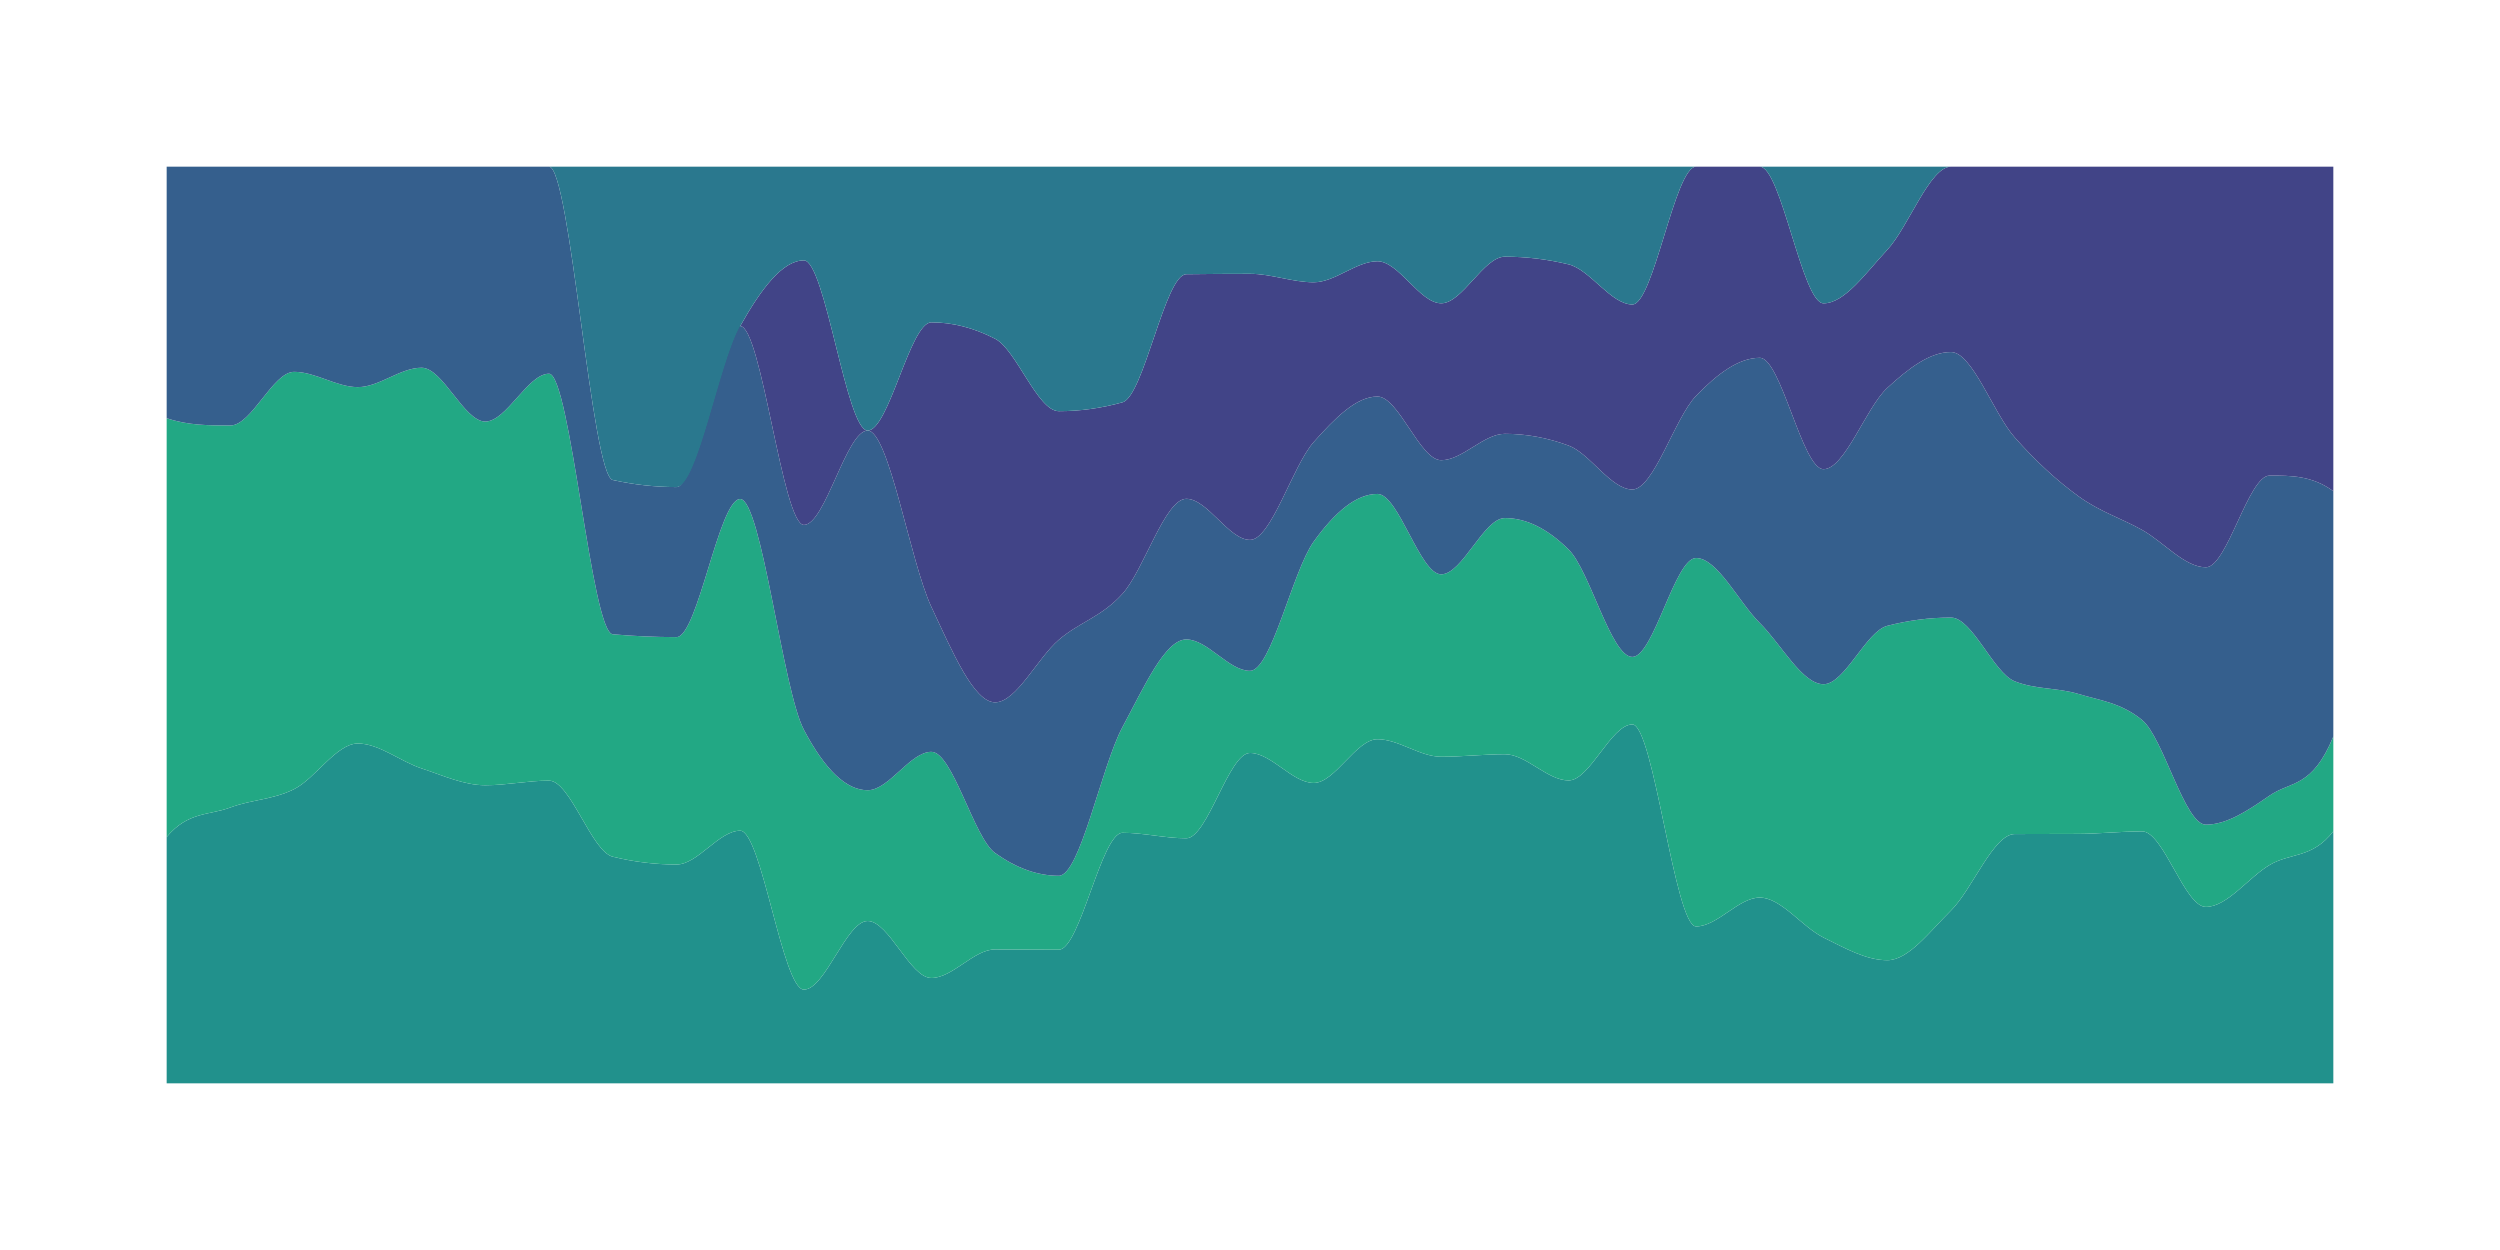
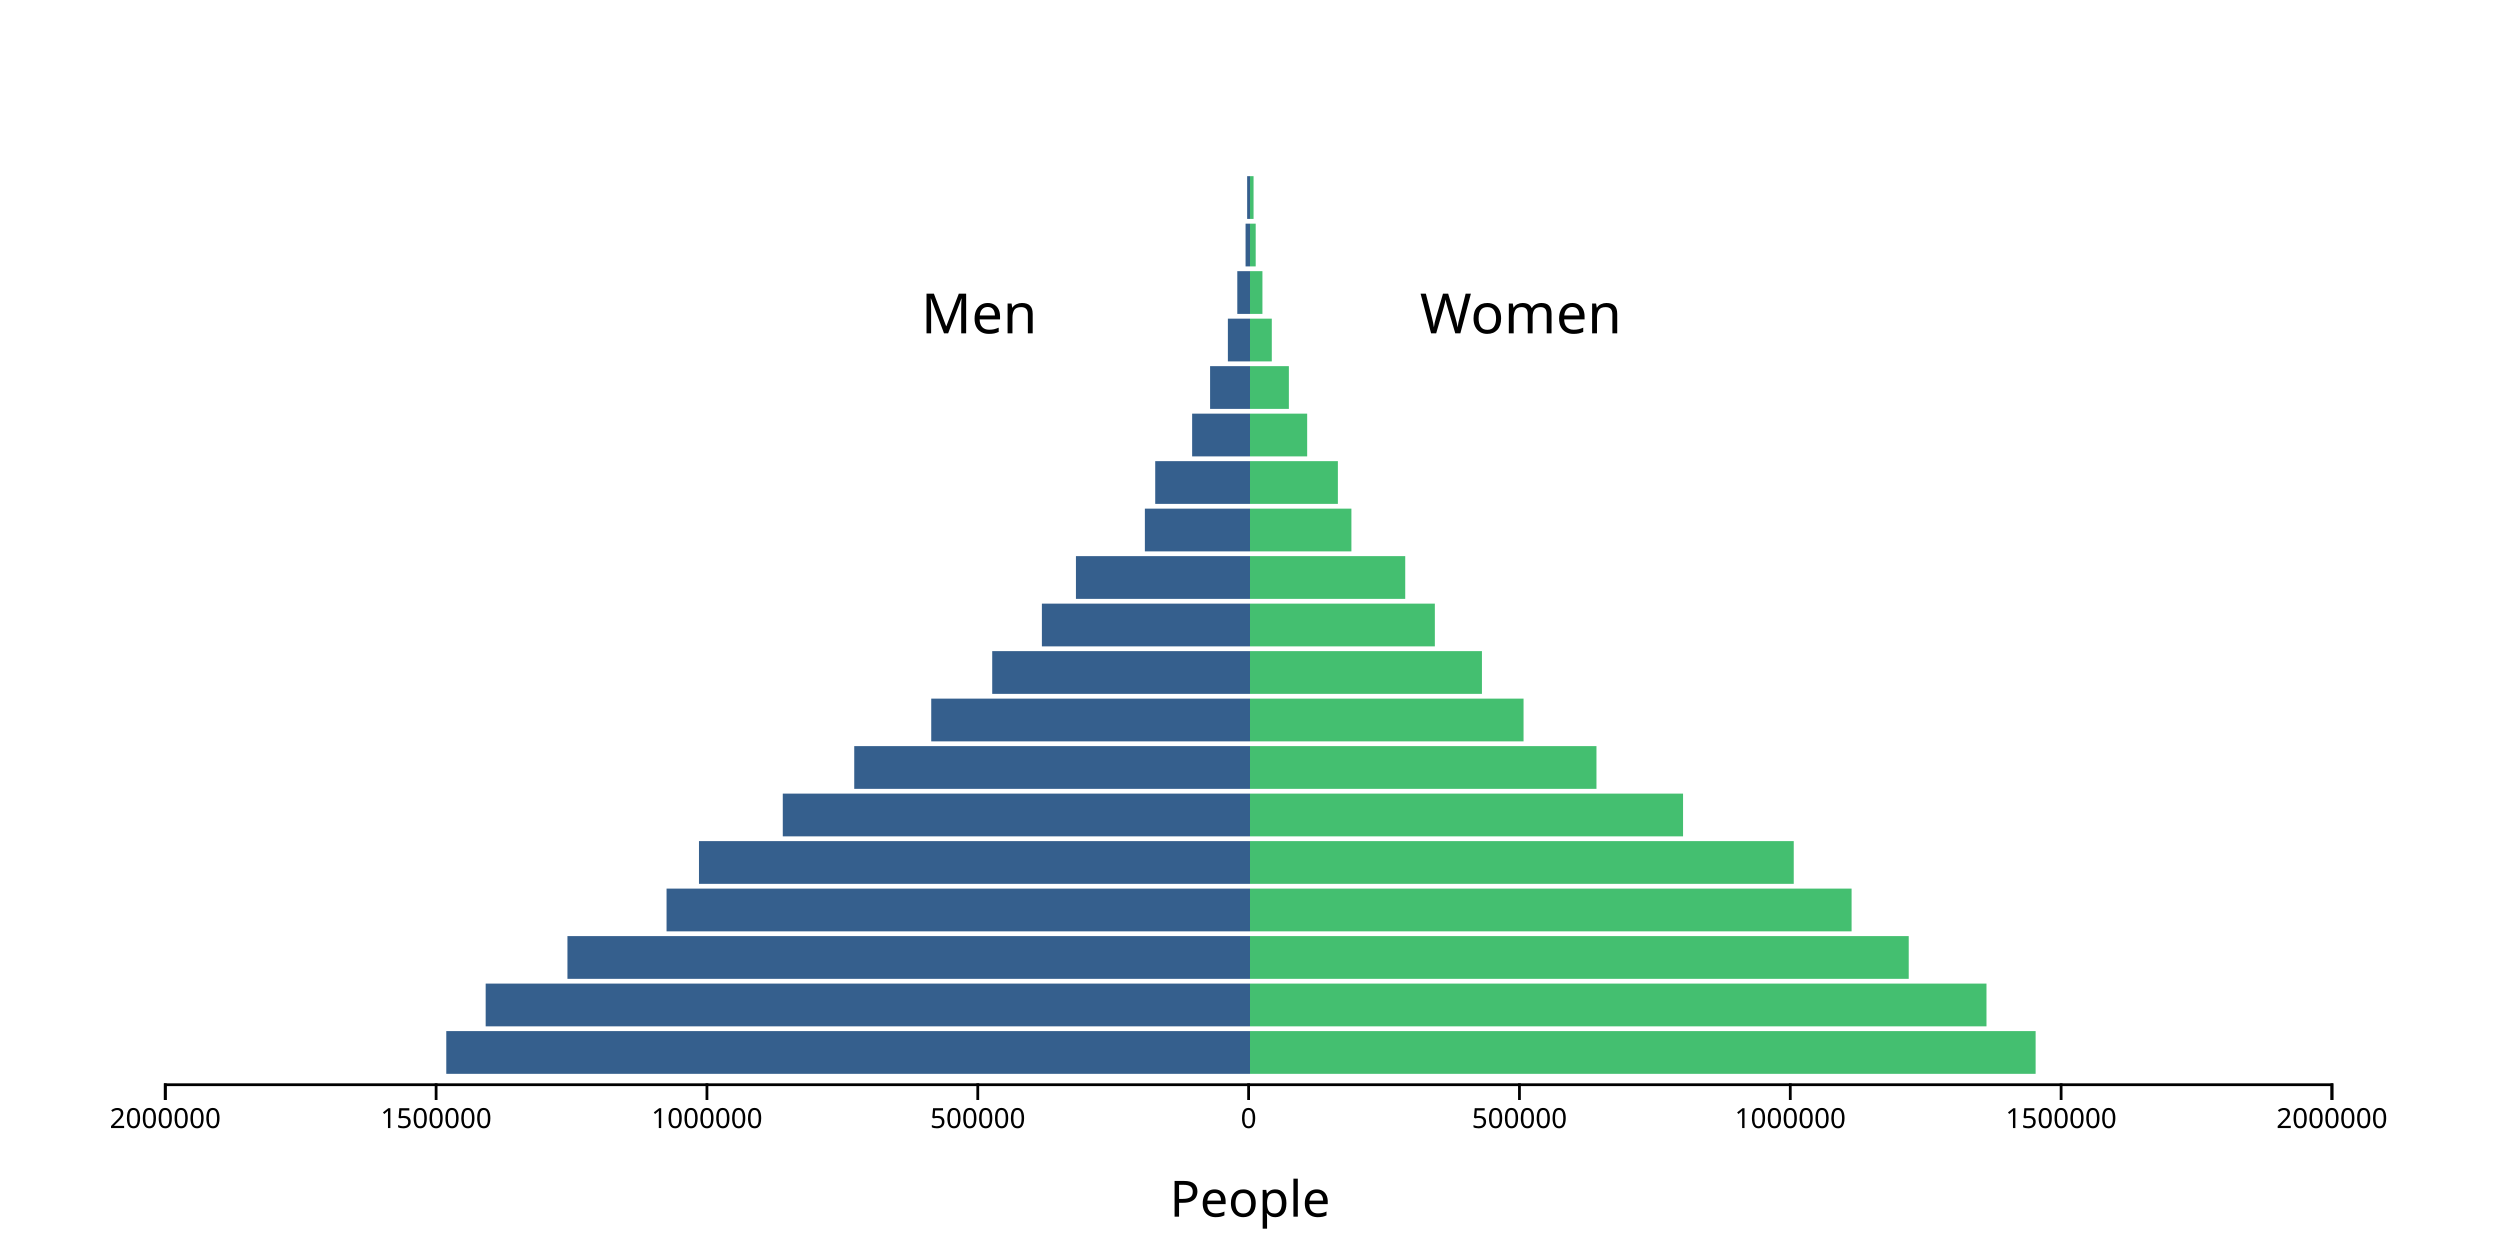
<svg xmlns="http://www.w3.org/2000/svg" width="900px" height="450px">
  <g transform="translate(60, 60)" class="series">
-     <path fill="rgb(33, 145, 140)" d="M0,330C7.647,330,15.294,330,22.941,330C30.588,330,38.235,330,45.882,330C53.529,330,61.176,330,68.824,330C76.471,330,84.118,330,91.765,330C99.412,330,107.059,330,114.706,330C122.353,330,130,330,137.647,330C145.294,330,152.941,330,160.588,330C168.235,330,175.882,330,183.529,330C191.176,330,198.824,330,206.471,330C214.118,330,221.765,330,229.412,330C237.059,330,244.706,330,252.353,330C260,330,267.647,330,275.294,330C282.941,330,290.588,330,298.235,330C305.882,330,313.529,330,321.176,330C328.824,330,336.471,330,344.118,330C351.765,330,359.412,330,367.059,330C374.706,330,382.353,330,390,330C397.647,330,405.294,330,412.941,330C420.588,330,428.235,330,435.882,330C443.529,330,451.176,330,458.824,330C466.471,330,474.118,330,481.765,330C489.412,330,497.059,330,504.706,330C512.353,330,520,330,527.647,330C535.294,330,542.941,330,550.588,330C558.235,330,565.882,330,573.529,330C581.176,330,588.824,330,596.471,330C604.118,330,611.765,330,619.412,330C627.059,330,634.706,330,642.353,330C650,330,657.647,330,665.294,330C672.941,330,680.588,330,688.235,330C695.882,330,703.529,330,711.176,330C718.824,330,726.471,330,734.118,330C741.765,330,749.412,330,757.059,330C764.706,330,772.353,330,780,330L780,239.27C772.353,249.126,764.706,246.859,757.059,251.394C749.412,255.93,741.765,266.483,734.118,266.483C726.471,266.483,718.824,239.301,711.176,239.301C703.529,239.301,695.882,240.156,688.235,240.199C680.588,240.242,672.941,240.22,665.294,240.263C657.647,240.306,650,260.221,642.353,267.79C634.706,275.36,627.059,285.681,619.412,285.681C611.765,285.681,604.118,281.274,596.471,277.515C588.824,273.756,581.176,263.128,573.529,263.128C565.882,263.128,558.235,273.519,550.588,273.519C542.941,273.519,535.294,200.797,527.647,200.797C520,200.797,512.353,220.959,504.706,220.959C497.059,220.959,489.412,211.532,481.765,211.532C474.118,211.532,466.471,212.432,458.824,212.432C451.176,212.432,443.529,206.124,435.882,206.124C428.235,206.124,420.588,221.86,412.941,221.86C405.294,221.86,397.647,211.071,390,211.071C382.353,211.071,374.706,241.786,367.059,241.786C359.412,241.786,351.765,239.805,344.118,239.805C336.471,239.805,328.824,281.892,321.176,281.892C313.529,281.892,305.882,281.79,298.235,281.79C290.588,281.79,282.941,292.072,275.294,292.072C267.647,292.072,260,271.567,252.353,271.567C244.706,271.567,237.059,296.256,229.412,296.256C221.765,296.256,214.118,239.049,206.471,239.049C198.824,239.049,191.176,251.228,183.529,251.228C175.882,251.228,168.235,250.29,160.588,248.415C152.941,246.54,145.294,221.028,137.647,221.028C130,221.028,122.353,222.696,114.706,222.696C107.059,222.696,99.412,219.133,91.765,216.627C84.118,214.122,76.471,207.662,68.824,207.662C61.176,207.662,53.529,220.251,45.882,224.09C38.235,227.928,30.588,227.819,22.941,230.693C15.294,233.567,7.647,232.13,0,241.335Z" />
-     <path fill="rgb(34, 168, 132)" d="M0,241.335C7.647,232.13,15.294,233.567,22.941,230.693C30.588,227.819,38.235,227.928,45.882,224.09C53.529,220.251,61.176,207.662,68.824,207.662C76.471,207.662,84.118,214.122,91.765,216.627C99.412,219.133,107.059,222.696,114.706,222.696C122.353,222.696,130,221.028,137.647,221.028C145.294,221.028,152.941,246.54,160.588,248.415C168.235,250.29,175.882,251.228,183.529,251.228C191.176,251.228,198.824,239.049,206.471,239.049C214.118,239.049,221.765,296.256,229.412,296.256C237.059,296.256,244.706,271.567,252.353,271.567C260,271.567,267.647,292.072,275.294,292.072C282.941,292.072,290.588,281.79,298.235,281.79C305.882,281.79,313.529,281.892,321.176,281.892C328.824,281.892,336.471,239.805,344.118,239.805C351.765,239.805,359.412,241.786,367.059,241.786C374.706,241.786,382.353,211.071,390,211.071C397.647,211.071,405.294,221.86,412.941,221.86C420.588,221.86,428.235,206.124,435.882,206.124C443.529,206.124,451.176,212.432,458.824,212.432C466.471,212.432,474.118,211.532,481.765,211.532C489.412,211.532,497.059,220.959,504.706,220.959C512.353,220.959,520,200.797,527.647,200.797C535.294,200.797,542.941,273.519,550.588,273.519C558.235,273.519,565.882,263.128,573.529,263.128C581.176,263.128,588.824,273.756,596.471,277.515C604.118,281.274,611.765,285.681,619.412,285.681C627.059,285.681,634.706,275.36,642.353,267.79C650,260.221,657.647,240.306,665.294,240.263C672.941,240.22,680.588,240.242,688.235,240.199C695.882,240.156,703.529,239.301,711.176,239.301C718.824,239.301,726.471,266.483,734.118,266.483C741.765,266.483,749.412,255.93,757.059,251.394C764.706,246.859,772.353,249.126,780,239.27L780,205.146C772.353,223.756,764.706,221.112,757.059,226.4C749.412,231.688,741.765,236.874,734.118,236.874C726.471,236.874,718.824,205.476,711.176,199.215C703.529,192.954,695.882,192.148,688.235,189.823C680.588,187.498,672.941,188.303,665.294,185.263C657.647,182.223,650,162.322,642.353,162.322C634.706,162.322,627.059,163.315,619.412,165.299C611.765,167.284,604.118,186.322,596.471,186.322C588.824,186.322,581.176,171.846,573.529,164.273C565.882,156.7,558.235,140.885,550.588,140.885C542.941,140.885,535.294,176.488,527.647,176.488C520,176.488,512.353,145.363,504.706,137.82C497.059,130.276,489.412,126.504,481.765,126.504C474.118,126.504,466.471,146.757,458.824,146.757C451.176,146.757,443.529,117.821,435.882,117.821C428.235,117.821,420.588,124.348,412.941,134.961C405.294,145.574,397.647,181.5,390,181.5C382.353,181.5,374.706,170.195,367.059,170.195C359.412,170.195,351.765,187.506,344.118,201.687C336.471,215.867,328.824,255.279,321.176,255.279C313.529,255.279,305.882,252.545,298.235,247.078C290.588,241.611,282.941,210.659,275.294,210.659C267.647,210.659,260,224.484,252.353,224.484C244.706,224.484,237.059,217.238,229.412,202.747C221.765,188.256,214.118,119.646,206.471,119.646C198.824,119.646,191.176,169.361,183.529,169.361C175.882,169.361,168.235,169.019,160.588,168.337C152.941,167.654,145.294,74.533,137.647,74.533C130,74.533,122.353,91.753,114.706,91.753C107.059,91.753,99.412,72.382,91.765,72.382C84.118,72.382,76.471,79.363,68.824,79.363C61.176,79.363,53.529,73.862,45.882,73.862C38.235,73.862,30.588,93.17,22.941,93.17C15.294,93.17,7.647,93.17,0,90.548Z" />
-     <path fill="rgb(53, 95, 141)" d="M0,90.548C7.647,93.17,15.294,93.17,22.941,93.17C30.588,93.17,38.235,73.862,45.882,73.862C53.529,73.862,61.176,79.363,68.824,79.363C76.471,79.363,84.118,72.382,91.765,72.382C99.412,72.382,107.059,91.753,114.706,91.753C122.353,91.753,130,74.533,137.647,74.533C145.294,74.533,152.941,167.654,160.588,168.337C168.235,169.019,175.882,169.361,183.529,169.361C191.176,169.361,198.824,119.646,206.471,119.646C214.118,119.646,221.765,188.256,229.412,202.747C237.059,217.238,244.706,224.484,252.353,224.484C260,224.484,267.647,210.659,275.294,210.659C282.941,210.659,290.588,241.611,298.235,247.078C305.882,252.545,313.529,255.279,321.176,255.279C328.824,255.279,336.471,215.867,344.118,201.687C351.765,187.506,359.412,170.195,367.059,170.195C374.706,170.195,382.353,181.5,390,181.5C397.647,181.5,405.294,145.574,412.941,134.961C420.588,124.348,428.235,117.821,435.882,117.821C443.529,117.821,451.176,146.757,458.824,146.757C466.471,146.757,474.118,126.504,481.765,126.504C489.412,126.504,497.059,130.276,504.706,137.82C512.353,145.363,520,176.488,527.647,176.488C535.294,176.488,542.941,140.885,550.588,140.885C558.235,140.885,565.882,156.7,573.529,164.273C581.176,171.846,588.824,186.322,596.471,186.322C604.118,186.322,611.765,167.284,619.412,165.299C627.059,163.315,634.706,162.322,642.353,162.322C650,162.322,657.647,182.223,665.294,185.263C672.941,188.303,680.588,187.498,688.235,189.823C695.882,192.148,703.529,192.954,711.176,199.215C718.824,205.476,726.471,236.874,734.118,236.874C741.765,236.874,749.412,231.688,757.059,226.4C764.706,221.112,772.353,223.756,780,205.146L780,116.825C772.353,111.207,764.706,111.207,757.059,111.207C749.412,111.207,741.765,144.226,734.118,144.226C726.471,144.226,718.824,135.05,711.176,130.785C703.529,126.521,695.882,124.194,688.235,118.639C680.588,113.085,672.941,106.106,665.294,97.456C657.647,88.807,650,66.742,642.353,66.742C634.706,66.742,627.059,72.628,619.412,79.655C611.765,86.683,604.118,108.907,596.471,108.907C588.824,108.907,581.176,68.811,573.529,68.811C565.882,68.811,558.235,74.599,550.588,82.5C542.941,90.401,535.294,116.216,527.647,116.216C520,116.216,512.353,103.229,504.706,100.407C497.059,97.585,489.412,96.174,481.765,96.174C474.118,96.174,466.471,105.676,458.824,105.676C451.176,105.676,443.529,82.752,435.882,82.752C428.235,82.752,420.588,90.528,412.941,99.129C405.294,107.73,397.647,134.357,390,134.357C382.353,134.357,374.706,119.571,367.059,119.571C359.412,119.571,351.765,145.267,344.118,153.726C336.471,162.184,328.824,163.803,321.176,170.323C313.529,176.842,305.882,192.841,298.235,192.841C290.588,192.841,282.941,174.783,275.294,158.477C267.647,142.171,260,95.006,252.353,95.006C244.706,95.006,237.059,128.969,229.412,128.969C221.765,128.969,214.118,57.391,206.471,57.391C198.824,57.391,191.176,115.345,183.529,115.345C175.882,115.345,168.235,114.496,160.588,112.798C152.941,111.101,145.294,0,137.647,0C130,0,122.353,0,114.706,0C107.059,0,99.412,0,91.765,0C84.118,0,76.471,0,68.824,0C61.176,0,53.529,5.684341886080802e-14,45.882,5.684341886080802e-14C38.235,5.684341886080802e-14,30.588,0,22.941,0C15.294,0,7.647,0,0,0Z" />
-     <path fill="rgb(65, 68, 135)" d="M0,0C7.647,0,15.294,0,22.941,0C30.588,0,38.235,5.684341886080802e-14,45.882,5.684341886080802e-14C53.529,5.684341886080802e-14,61.176,0,68.824,0C76.471,0,84.118,0,91.765,0C99.412,0,107.059,0,114.706,0C122.353,0,130,0,137.647,0C145.294,0,152.941,111.101,160.588,112.798C168.235,114.496,175.882,115.345,183.529,115.345C191.176,115.345,198.824,57.391,206.471,57.391C214.118,57.391,221.765,128.969,229.412,128.969C237.059,128.969,244.706,95.006,252.353,95.006C260,95.006,267.647,142.171,275.294,158.477C282.941,174.783,290.588,192.841,298.235,192.841C305.882,192.841,313.529,176.842,321.176,170.323C328.824,163.803,336.471,162.184,344.118,153.726C351.765,145.267,359.412,119.571,367.059,119.571C374.706,119.571,382.353,134.357,390,134.357C397.647,134.357,405.294,107.73,412.941,99.129C420.588,90.528,428.235,82.752,435.882,82.752C443.529,82.752,451.176,105.676,458.824,105.676C466.471,105.676,474.118,96.174,481.765,96.174C489.412,96.174,497.059,97.585,504.706,100.407C512.353,103.229,520,116.216,527.647,116.216C535.294,116.216,542.941,90.401,550.588,82.5C558.235,74.599,565.882,68.811,573.529,68.811C581.176,68.811,588.824,108.907,596.471,108.907C604.118,108.907,611.765,86.683,619.412,79.655C627.059,72.628,634.706,66.742,642.353,66.742C650,66.742,657.647,88.807,665.294,97.456C672.941,106.106,680.588,113.085,688.235,118.639C695.882,124.194,703.529,126.521,711.176,130.785C718.824,135.05,726.471,144.226,734.118,144.226C741.765,144.226,749.412,111.207,757.059,111.207C764.706,111.207,772.353,111.207,780,116.825L780,0C772.353,0,764.706,0,757.059,0C749.412,0,741.765,0,734.118,0C726.471,0,718.824,0,711.176,0C703.529,0,695.882,0,688.235,0C680.588,0,672.941,0,665.294,0C657.647,0,650,0,642.353,0C634.706,0,627.059,21.745,619.412,29.946C611.765,38.146,604.118,49.205,596.471,49.205C588.824,49.205,581.176,0,573.529,0C565.882,0,558.235,0,550.588,0C542.941,0,535.294,49.617,527.647,49.617C520,49.617,512.353,37.022,504.706,35.174C497.059,33.327,489.412,32.404,481.765,32.404C474.118,32.404,466.471,49.189,458.824,49.189C451.176,49.189,443.529,34.06,435.882,34.06C428.235,34.06,420.588,41.625,412.941,41.625C405.294,41.625,397.647,38.571,390,38.571C382.353,38.571,374.706,38.622,367.059,38.724C359.412,38.825,351.765,82.693,344.118,84.826C336.471,86.96,328.824,88.027,321.176,88.027C313.529,88.027,305.882,65.886,298.235,61.95C290.588,58.015,282.941,56.047,275.294,56.047C267.647,56.047,260,95.006,252.353,95.006C244.706,95.006,237.059,33.744,229.412,33.744C221.765,33.744,214.118,43.791,206.471,57.391C198.824,70.992,191.176,115.345,183.529,115.345C175.882,115.345,168.235,114.496,160.588,112.798C152.941,111.101,145.294,0,137.647,0C130,0,122.353,0,114.706,0C107.059,0,99.412,0,91.765,0C84.118,0,76.471,0,68.824,0C61.176,0,53.529,5.684341886080802e-14,45.882,5.684341886080802e-14C38.235,5.684341886080802e-14,30.588,0,22.941,0C15.294,0,7.647,0,0,0Z" />
-     <path fill="rgb(42, 120, 142)" d="M0,0C7.647,0,15.294,0,22.941,0C30.588,0,38.235,5.684341886080802e-14,45.882,5.684341886080802e-14C53.529,5.684341886080802e-14,61.176,0,68.824,0C76.471,0,84.118,0,91.765,0C99.412,0,107.059,0,114.706,0C122.353,0,130,0,137.647,0C145.294,0,152.941,111.101,160.588,112.798C168.235,114.496,175.882,115.345,183.529,115.345C191.176,115.345,198.824,70.992,206.471,57.391C214.118,43.791,221.765,33.744,229.412,33.744C237.059,33.744,244.706,95.006,252.353,95.006C260,95.006,267.647,56.047,275.294,56.047C282.941,56.047,290.588,58.015,298.235,61.95C305.882,65.886,313.529,88.027,321.176,88.027C328.824,88.027,336.471,86.96,344.118,84.826C351.765,82.693,359.412,38.825,367.059,38.724C374.706,38.622,382.353,38.571,390,38.571C397.647,38.571,405.294,41.625,412.941,41.625C420.588,41.625,428.235,34.06,435.882,34.06C443.529,34.06,451.176,49.189,458.824,49.189C466.471,49.189,474.118,32.404,481.765,32.404C489.412,32.404,497.059,33.327,504.706,35.174C512.353,37.022,520,49.617,527.647,49.617C535.294,49.617,542.941,0,550.588,0C558.235,0,565.882,0,573.529,0C581.176,0,588.824,49.205,596.471,49.205C604.118,49.205,611.765,38.146,619.412,29.946C627.059,21.745,634.706,0,642.353,0C650,0,657.647,0,665.294,0C672.941,0,680.588,0,688.235,0C695.882,0,703.529,0,711.176,0C718.824,0,726.471,0,734.118,0C741.765,0,749.412,0,757.059,0C764.706,0,772.353,0,780,0L780,0C772.353,0,764.706,0,757.059,0C749.412,0,741.765,0,734.118,0C726.471,0,718.824,0,711.176,0C703.529,0,695.882,0,688.235,0C680.588,0,672.941,0,665.294,0C657.647,0,650,0,642.353,0C634.706,0,627.059,0,619.412,0C611.765,0,604.118,0,596.471,0C588.824,0,581.176,0,573.529,0C565.882,0,558.235,0,550.588,0C542.941,0,535.294,0,527.647,0C520,0,512.353,5.684341886080802e-14,504.706,5.684341886080802e-14C497.059,5.684341886080802e-14,489.412,5.684341886080802e-14,481.765,5.684341886080802e-14C474.118,5.684341886080802e-14,466.471,0,458.824,0C451.176,0,443.529,0,435.882,0C428.235,0,420.588,0,412.941,0C405.294,0,397.647,5.684341886080802e-14,390,5.684341886080802e-14C382.353,5.684341886080802e-14,374.706,0,367.059,0C359.412,0,351.765,5.684341886080802e-14,344.118,5.684341886080802e-14C336.471,5.684341886080802e-14,328.824,0,321.176,0C313.529,0,305.882,0,298.235,0C290.588,0,282.941,0,275.294,0C267.647,0,260,0,252.353,0C244.706,0,237.059,0,229.412,0C221.765,0,214.118,0,206.471,0C198.824,0,191.176,0,183.529,0C175.882,0,168.235,0,160.588,0C152.941,0,145.294,0,137.647,0C130,0,122.353,0,114.706,0C107.059,0,99.412,0,91.765,0C84.118,0,76.471,0,68.824,0C61.176,0,53.529,5.684341886080802e-14,45.882,5.684341886080802e-14C38.235,5.684341886080802e-14,30.588,0,22.941,0C15.294,0,7.647,0,0,0Z" />
+     <g class="column">
+       <rect y="3.42" x="388.974" height="15.389" width="1.026" fill="rgba(53, 95, 141, 1)" />
+       <rect y="3.42" x="390" height="15.389" width="1.281" fill="rgba(68, 191, 112, 1)" />
+     </g>
+     <g class="column">
+       <rect y="20.518" x="388.404" height="15.389" width="1.596" fill="rgba(53, 95, 141, 1)" />
+       <rect y="20.518" x="390" height="15.389" width="2.05" fill="rgba(68, 191, 112, 1)" />
+     </g>
+     <g class="column">
+       <rect y="37.617" x="385.427" height="15.389" width="4.573" fill="rgba(53, 95, 141, 1)" />
+       <rect y="37.617" x="390" height="15.389" width="4.475" fill="rgba(68, 191, 112, 1)" />
+     </g>
+     <g class="column">
+       <rect y="54.715" x="382.037" height="15.389" width="7.963" fill="rgba(53, 95, 141, 1)" />
+       <rect y="54.715" x="390" height="15.389" width="7.845" fill="rgba(68, 191, 112, 1)" />
+     </g>
+     <g class="column">
+       <rect y="71.813" x="375.633" height="15.389" width="14.367" fill="rgba(53, 95, 141, 1)" />
+       <rect y="71.813" x="390" height="15.389" width="13.994" fill="rgba(68, 191, 112, 1)" />
+     </g>
+     <g class="column">
+       <rect y="88.912" x="369.169" height="15.389" width="20.831" fill="rgba(53, 95, 141, 1)" />
+       <rect y="88.912" x="390" height="15.389" width="20.579" fill="rgba(68, 191, 112, 1)" />
+     </g>
+     <g class="column">
+       <rect y="106.01" x="355.88" height="15.389" width="34.12" fill="rgba(53, 95, 141, 1)" />
+       <rect y="106.01" x="390" height="15.389" width="31.636" fill="rgba(68, 191, 112, 1)" />
+     </g>
+     <g class="column">
+       <rect y="123.109" x="352.154" height="15.389" width="37.846" fill="rgba(53, 95, 141, 1)" />
+       <rect y="123.109" x="390" height="15.389" width="36.506" fill="rgba(68, 191, 112, 1)" />
+     </g>
+     <g class="column">
+       <rect y="140.207" x="327.338" height="15.389" width="62.662" fill="rgba(53, 95, 141, 1)" />
+       <rect y="140.207" x="390" height="15.389" width="55.883" fill="rgba(68, 191, 112, 1)" />
+     </g>
+     <g class="column">
+       <rect y="157.306" x="315.079" height="15.389" width="74.921" fill="rgba(53, 95, 141, 1)" />
+       <rect y="157.306" x="390" height="15.389" width="66.545" fill="rgba(68, 191, 112, 1)" />
+     </g>
+     <g class="column">
+       <rect y="174.404" x="297.197" height="15.389" width="92.803" fill="rgba(53, 95, 141, 1)" />
+       <rect y="174.404" x="390" height="15.389" width="83.496" fill="rgba(68, 191, 112, 1)" />
+     </g>
+     <g class="column">
+       <rect y="191.503" x="275.245" height="15.389" width="114.755" fill="rgba(53, 95, 141, 1)" />
+       <rect y="191.503" x="390" height="15.389" width="98.477" fill="rgba(68, 191, 112, 1)" />
+     </g>
+     <g class="column">
+       <rect y="208.601" x="247.526" height="15.389" width="142.474" fill="rgba(53, 95, 141, 1)" />
+       <rect y="208.601" x="390" height="15.389" width="124.729" fill="rgba(68, 191, 112, 1)" />
+     </g>
+     <g class="column">
+       <rect y="225.699" x="221.803" height="15.389" width="168.197" fill="rgba(53, 95, 141, 1)" />
+       <rect y="225.699" x="390" height="15.389" width="155.899" fill="rgba(68, 191, 112, 1)" />
+     </g>
+     <g class="column">
+       <rect y="242.798" x="191.63" height="15.389" width="198.37" fill="rgba(53, 95, 141, 1)" />
+       <rect y="242.798" x="390" height="15.389" width="195.749" fill="rgba(68, 191, 112, 1)" />
+     </g>
+     <g class="column">
+       <rect y="259.896" x="179.959" height="15.389" width="210.041" fill="rgba(53, 95, 141, 1)" />
+       <rect y="259.896" x="390" height="15.389" width="216.571" fill="rgba(68, 191, 112, 1)" />
+     </g>
+     <g class="column">
+       <rect y="276.995" x="144.281" height="15.389" width="245.719" fill="rgba(53, 95, 141, 1)" />
+       <rect y="276.995" x="390" height="15.389" width="237.142" fill="rgba(68, 191, 112, 1)" />
+     </g>
+     <g class="column">
+       <rect y="294.093" x="114.842" height="15.389" width="275.158" fill="rgba(53, 95, 141, 1)" />
+       <rect y="294.093" x="390" height="15.389" width="265.135" fill="rgba(68, 191, 112, 1)" />
+     </g>
+     <g class="column">
+       <rect y="311.192" x="100.661" height="15.389" width="289.339" fill="rgba(53, 95, 141, 1)" />
+       <rect y="311.192" x="390" height="15.389" width="282.823" fill="rgba(68, 191, 112, 1)" />
+     </g>
+   </g>
+   <text transform="translate(352.5, 120)" font-family="sans-serif" font-size="20" text-anchor="middle">Men</text>
+   <text transform="translate(547.5, 120)" font-family="sans-serif" font-size="20" text-anchor="middle">Women</text>
+   <text transform="translate(450, 420)" font-family="sans-serif" font-size="18" text-anchor="middle" dy="1em">People</text>
+   <g transform="translate(59, 390)">
+     <g fill="none" font-size="10" font-family="sans-serif" text-anchor="middle">
+       <path class="domain" stroke="#000" d="M780.5,6V0.5H0.5V6" />
+       <g class="tick" transform="translate(780, 0)">
+         <line stroke="#000" y2="6" x1="0.5" x2="0.5" />
+         <text fill="#000" y="9" x="0.5" dy="0.71em">2000000</text>
+       </g>
+       <g class="tick" transform="translate(682.5, 0)">
+         <line stroke="#000" y2="6" x1="0.5" x2="0.5" />
+         <text fill="#000" y="9" x="0.5" dy="0.71em">1500000</text>
+       </g>
+       <g class="tick" transform="translate(585, 0)">
+         <line stroke="#000" y2="6" x1="0.5" x2="0.5" />
+         <text fill="#000" y="9" x="0.5" dy="0.71em">1000000</text>
+       </g>
+       <g class="tick" transform="translate(487.5, 0)">
+         <line stroke="#000" y2="6" x1="0.5" x2="0.5" />
+         <text fill="#000" y="9" x="0.5" dy="0.71em">500000</text>
+       </g>
+       <g class="tick" transform="translate(390, 0)">
+         <line stroke="#000" y2="6" x1="0.5" x2="0.5" />
+         <text fill="#000" y="9" x="0.5" dy="0.71em">0</text>
+       </g>
+       <g class="tick" transform="translate(292.5, 0)">
+         <line stroke="#000" y2="6" x1="0.5" x2="0.5" />
+         <text fill="#000" y="9" x="0.5" dy="0.71em">500000</text>
+       </g>
+       <g class="tick" transform="translate(195, 0)">
+         <line stroke="#000" y2="6" x1="0.5" x2="0.5" />
+         <text fill="#000" y="9" x="0.5" dy="0.71em">1000000</text>
+       </g>
+       <g class="tick" transform="translate(97.5, 0)">
+         <line stroke="#000" y2="6" x1="0.5" x2="0.5" />
+         <text fill="#000" y="9" x="0.5" dy="0.71em">1500000</text>
+       </g>
+       <g class="tick" transform="translate(0, 0)">
+         <line stroke="#000" y2="6" x1="0.5" x2="0.5" />
+         <text fill="#000" y="9" x="0.5" dy="0.71em">2000000</text>
+       </g>
+     </g>
  </g>
</svg>
